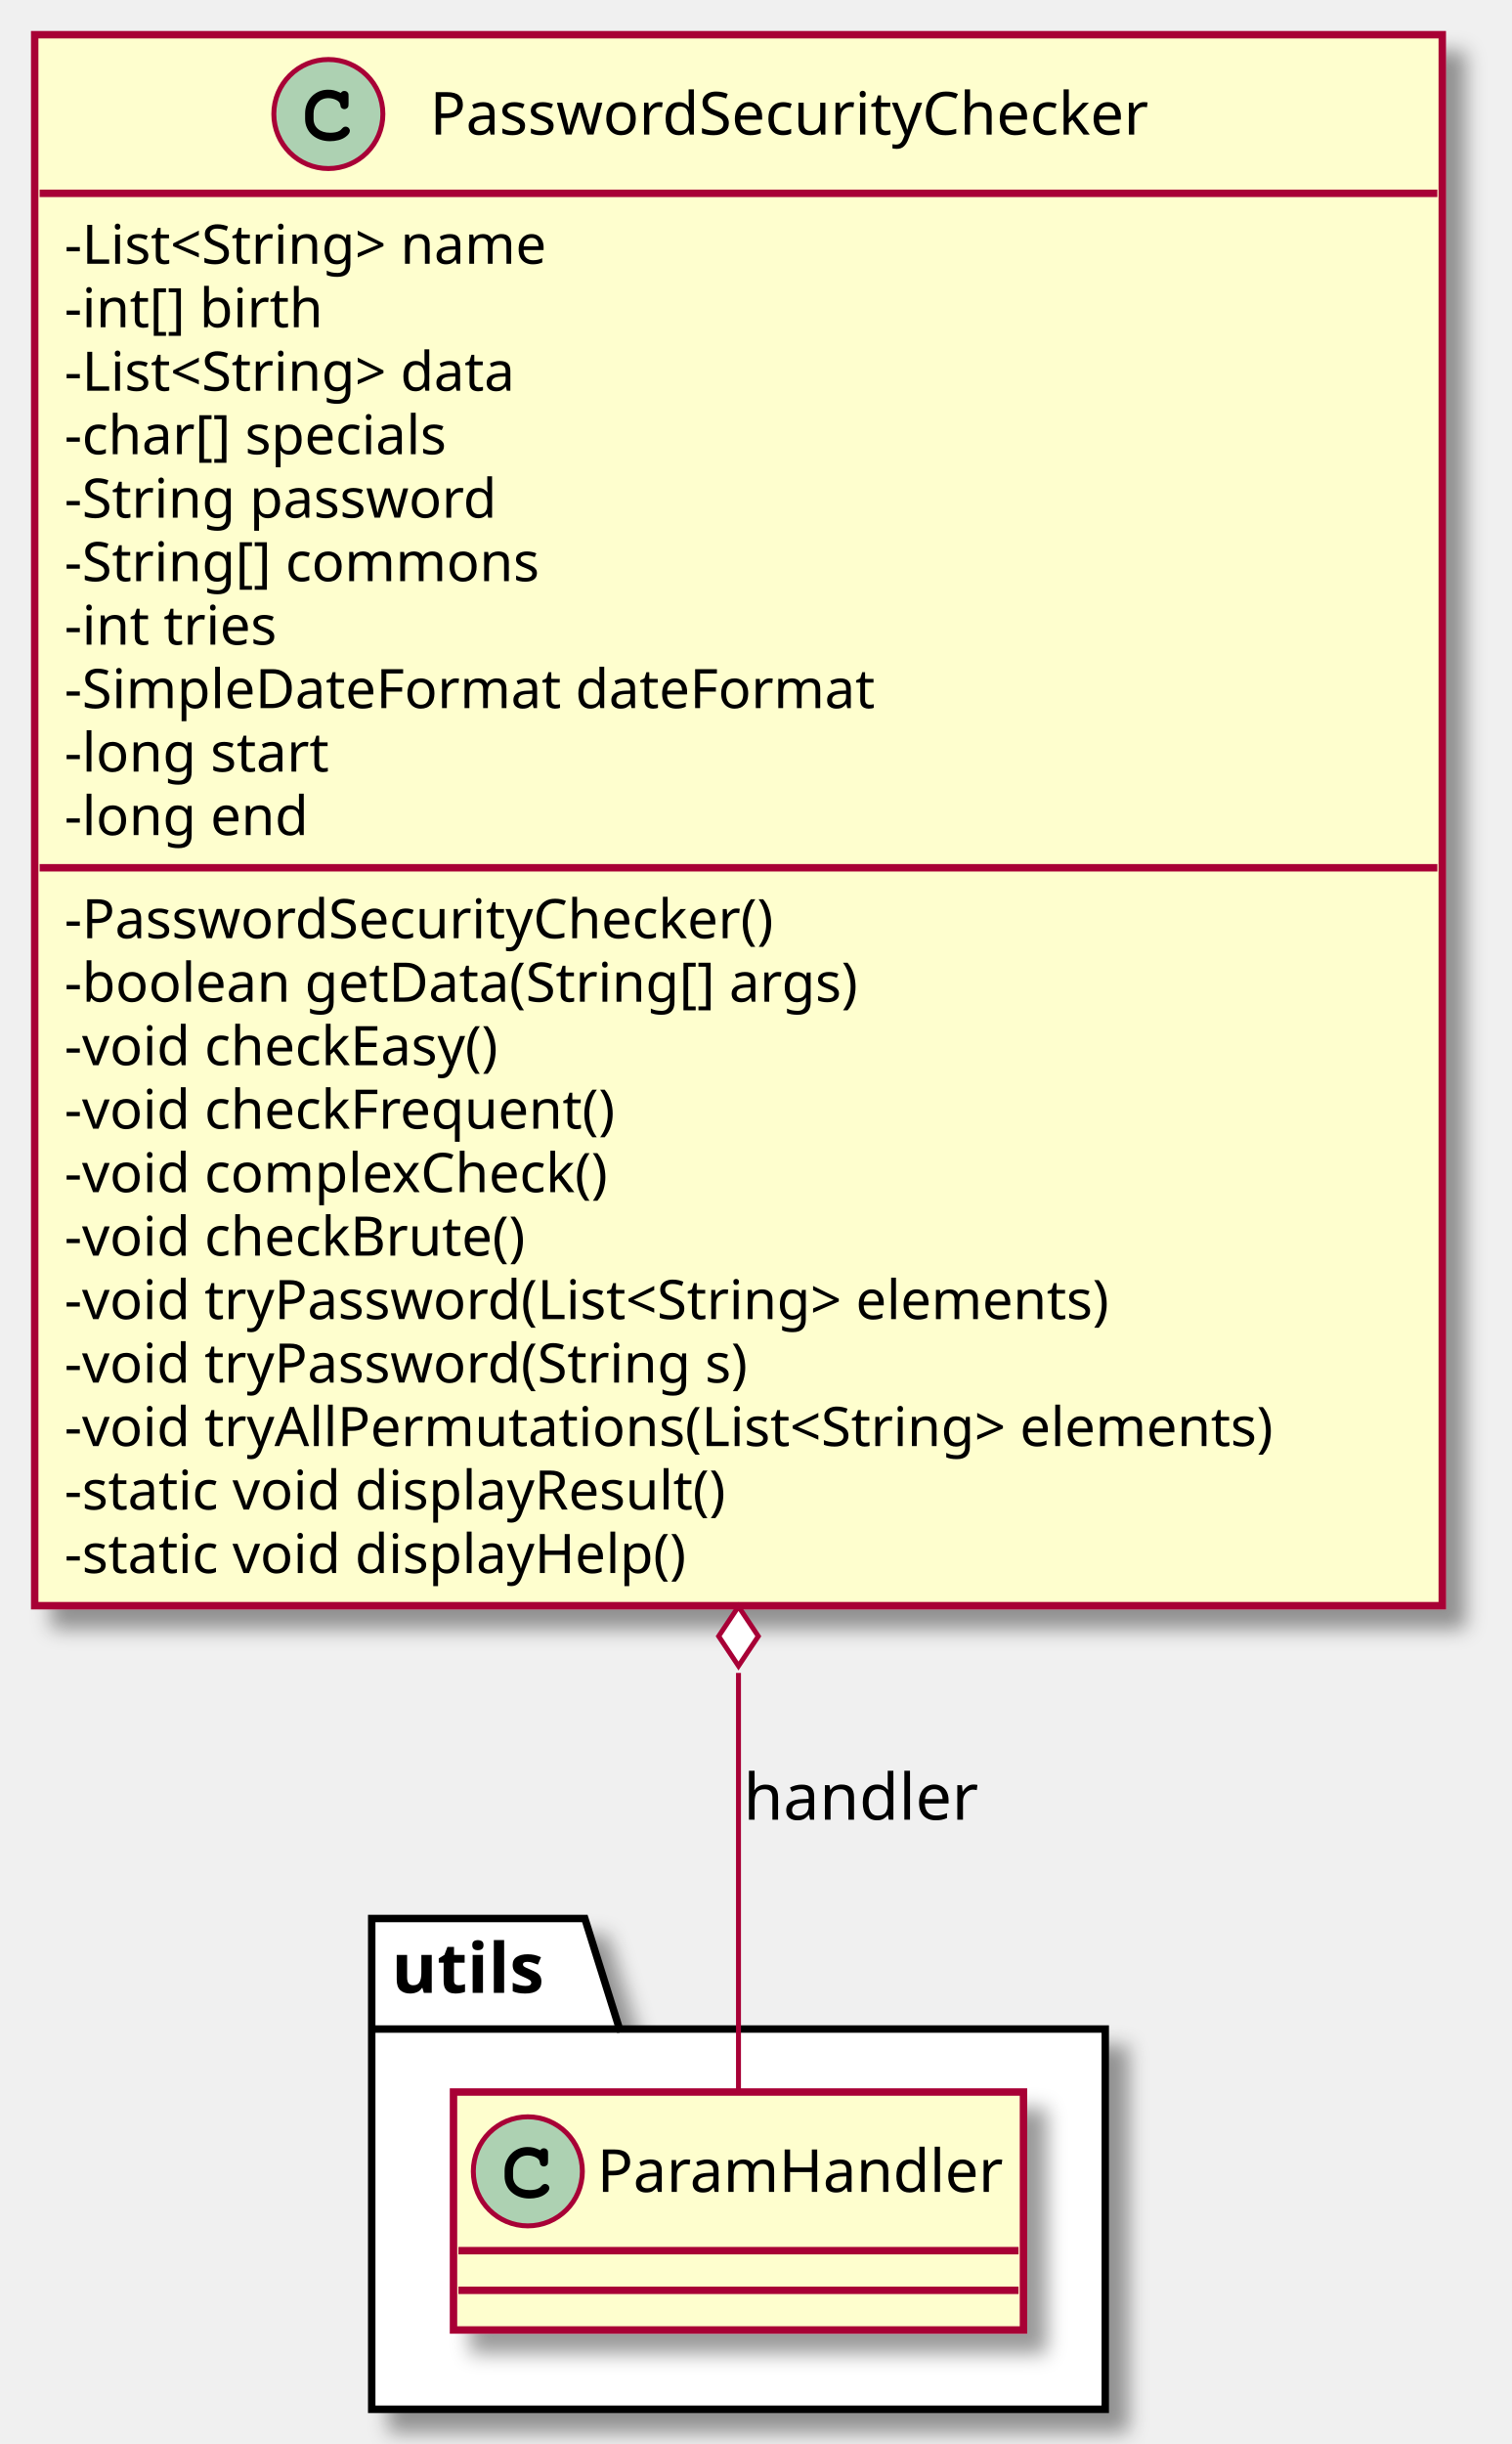
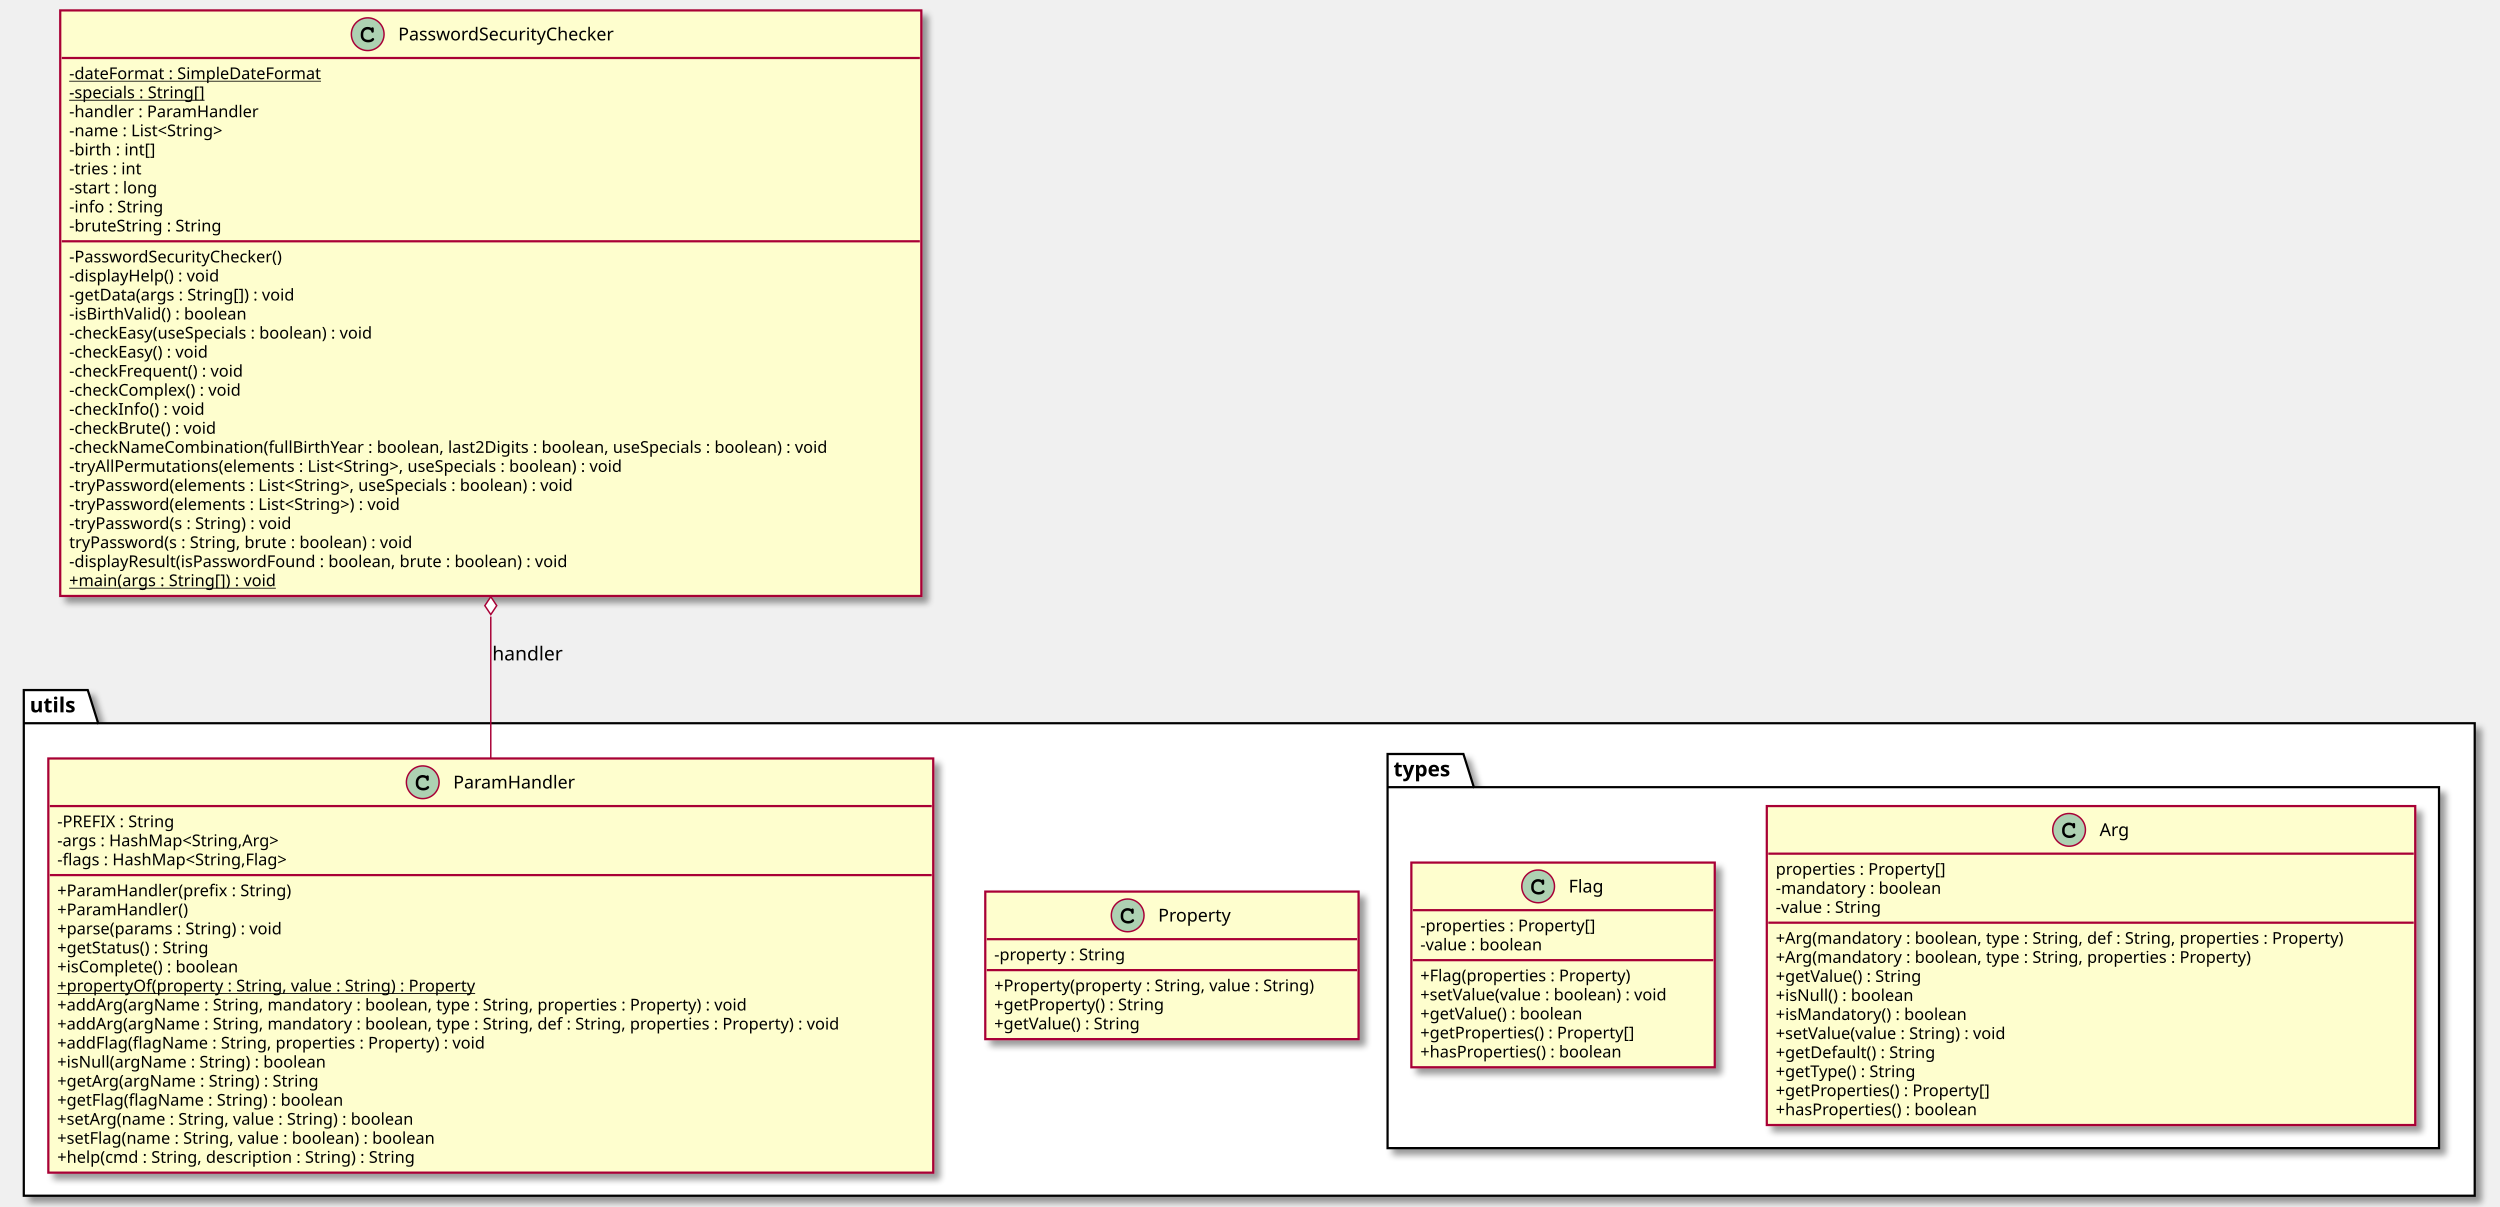
- <svg xmlns="http://www.w3.org/2000/svg" contentScriptType="application/ecmascript" contentStyleType="text/css" height="493px" preserveAspectRatio="none" style="width:305px;height:493px;background:#FFFFFF;" version="1.1" viewBox="0 0 305 493" width="305px" zoomAndPan="magnify">
+ <svg xmlns="http://www.w3.org/2000/svg" contentScriptType="application/ecmascript" contentStyleType="text/css" height="811px" preserveAspectRatio="none" style="width:1681px;height:811px;background:#FFFFFF;" version="1.1" viewBox="0 0 1681 811" width="1681px" zoomAndPan="magnify">
  <defs>
-     <filter height="300%" id="f1wevw7otkzmvj" width="300%" x="-1" y="-1">
+     <filter height="300%" id="f1o95vk8daswt2" width="300%" x="-1" y="-1">
      <feGaussianBlur result="blurOut" stdDeviation="2.0" />
      <feColorMatrix in="blurOut" result="blurOut2" type="matrix" values="0 0 0 0 0 0 0 0 0 0 0 0 0 0 0 0 0 0 .4 0" />
      <feOffset dx="4.0" dy="4.0" in="blurOut2" result="blurOut3" />
      <feBlend in="SourceGraphic" in2="blurOut3" mode="normal" />
    </filter>
  </defs>
  <g>
-     <polygon fill="#FFFFFF" filter="url(#f1wevw7otkzmvj)" points="75,387,118,387,125,409.297,223,409.297,223,486,75,486,75,387" style="stroke:#000000;stroke-width:1.5;" />
-     <line style="stroke:#000000;stroke-width:1.5;" x1="75" x2="125" y1="409.297" y2="409.297" />
-     <text fill="#000000" font-family="sans-serif" font-size="14" font-weight="bold" lengthAdjust="spacing" textLength="37" x="79" y="401.995">utils</text>
-     <rect codeLine="26" fill="#FEFECE" filter="url(#f1wevw7otkzmvj)" height="48" id="utils.ParamHandler" style="stroke:#A80036;stroke-width:1.5;" width="115" x="91.5" y="422" />
-     <ellipse cx="106.5" cy="438" fill="#ADD1B2" rx="11" ry="11" style="stroke:#A80036;stroke-width:1.0;" />
-     <path d="M108.844,433.672 C107.906,433.234 107.312,433.094 106.438,433.094 C103.812,433.094 101.812,435.172 101.812,437.891 L101.812,439.016 C101.812,441.594 103.922,443.484 106.812,443.484 C108.031,443.484 109.188,443.188 109.938,442.641 C110.516,442.234 110.844,441.781 110.844,441.391 C110.844,440.938 110.453,440.547 109.984,440.547 C109.766,440.547 109.562,440.625 109.375,440.812 C108.922,441.297 108.922,441.297 108.734,441.391 C108.312,441.656 107.625,441.781 106.859,441.781 C104.812,441.781 103.516,440.688 103.516,438.984 L103.516,437.891 C103.516,436.109 104.766,434.797 106.5,434.797 C107.078,434.797 107.688,434.953 108.156,435.203 C108.641,435.484 108.812,435.703 108.906,436.109 C108.969,436.516 109,436.641 109.141,436.766 C109.281,436.906 109.516,437.016 109.734,437.016 C110,437.016 110.266,436.875 110.438,436.656 C110.547,436.5 110.578,436.312 110.578,435.891 L110.578,434.469 C110.578,434.031 110.562,433.906 110.469,433.75 C110.312,433.484 110.031,433.344 109.734,433.344 C109.438,433.344 109.234,433.438 109.016,433.75 L108.844,433.672 Z " fill="#000000" />
-     <text fill="#000000" font-family="sans-serif" font-size="12" lengthAdjust="spacing" textLength="83" x="120.5" y="442.154">ParamHandler</text>
-     <line style="stroke:#A80036;stroke-width:1.5;" x1="92.5" x2="205.5" y1="454" y2="454" />
-     <line style="stroke:#A80036;stroke-width:1.5;" x1="92.5" x2="205.5" y1="462" y2="462" />
-     <rect codeLine="2" fill="#FEFECE" filter="url(#f1wevw7otkzmvj)" height="316.898" id="PasswordSecurityChecker" style="stroke:#A80036;stroke-width:1.5;" width="284" x="7" y="7" />
-     <ellipse cx="66.25" cy="23" fill="#ADD1B2" rx="11" ry="11" style="stroke:#A80036;stroke-width:1.0;" />
-     <path d="M68.594,18.672 C67.656,18.234 67.062,18.094 66.188,18.094 C63.562,18.094 61.562,20.172 61.562,22.891 L61.562,24.016 C61.562,26.594 63.672,28.484 66.562,28.484 C67.781,28.484 68.938,28.188 69.688,27.641 C70.266,27.234 70.594,26.781 70.594,26.391 C70.594,25.938 70.203,25.547 69.734,25.547 C69.516,25.547 69.312,25.625 69.125,25.812 C68.672,26.297 68.672,26.297 68.484,26.391 C68.062,26.656 67.375,26.781 66.609,26.781 C64.562,26.781 63.266,25.688 63.266,23.984 L63.266,22.891 C63.266,21.109 64.516,19.797 66.25,19.797 C66.828,19.797 67.438,19.953 67.906,20.203 C68.391,20.484 68.562,20.703 68.656,21.109 C68.719,21.516 68.75,21.641 68.891,21.766 C69.031,21.906 69.266,22.016 69.484,22.016 C69.75,22.016 70.016,21.875 70.188,21.656 C70.297,21.5 70.328,21.312 70.328,20.891 L70.328,19.469 C70.328,19.031 70.312,18.906 70.219,18.75 C70.062,18.484 69.781,18.344 69.484,18.344 C69.188,18.344 68.984,18.438 68.766,18.75 L68.594,18.672 Z " fill="#000000" />
-     <text fill="#000000" font-family="sans-serif" font-size="12" lengthAdjust="spacing" textLength="157" x="86.75" y="27.154">PasswordSecurityChecker</text>
-     <line style="stroke:#A80036;stroke-width:1.5;" x1="8" x2="290" y1="39" y2="39" />
-     <text fill="#000000" font-family="sans-serif" font-size="11" lengthAdjust="spacing" textLength="111" x="13" y="53.21">-List&lt;String&gt; name</text>
-     <text fill="#000000" font-family="sans-serif" font-size="11" lengthAdjust="spacing" textLength="55" x="13" y="66.015">-int[] birth</text>
-     <text fill="#000000" font-family="sans-serif" font-size="11" lengthAdjust="spacing" textLength="103" x="13" y="78.82">-List&lt;String&gt; data</text>
-     <text fill="#000000" font-family="sans-serif" font-size="11" lengthAdjust="spacing" textLength="86" x="13" y="91.624">-char[] specials</text>
-     <text fill="#000000" font-family="sans-serif" font-size="11" lengthAdjust="spacing" textLength="94" x="13" y="104.429">-String password</text>
-     <text fill="#000000" font-family="sans-serif" font-size="11" lengthAdjust="spacing" textLength="104" x="13" y="117.234">-String[] commons</text>
-     <text fill="#000000" font-family="sans-serif" font-size="11" lengthAdjust="spacing" textLength="47" x="13" y="130.039">-int tries</text>
-     <text fill="#000000" font-family="sans-serif" font-size="11" lengthAdjust="spacing" textLength="180" x="13" y="142.843">-SimpleDateFormat dateFormat</text>
-     <text fill="#000000" font-family="sans-serif" font-size="11" lengthAdjust="spacing" textLength="57" x="13" y="155.648">-long start</text>
-     <text fill="#000000" font-family="sans-serif" font-size="11" lengthAdjust="spacing" textLength="54" x="13" y="168.453">-long end</text>
-     <line style="stroke:#A80036;stroke-width:1.5;" x1="8" x2="290" y1="175.047" y2="175.047" />
-     <text fill="#000000" font-family="sans-serif" font-size="11" lengthAdjust="spacing" textLength="158" x="13" y="189.257">-PasswordSecurityChecker()</text>
-     <text fill="#000000" font-family="sans-serif" font-size="11" lengthAdjust="spacing" textLength="177" x="13" y="202.062">-boolean getData(String[] args)</text>
-     <text fill="#000000" font-family="sans-serif" font-size="11" lengthAdjust="spacing" textLength="100" x="13" y="214.867">-void checkEasy()</text>
-     <text fill="#000000" font-family="sans-serif" font-size="11" lengthAdjust="spacing" textLength="124" x="13" y="227.671">-void checkFrequent()</text>
-     <text fill="#000000" font-family="sans-serif" font-size="11" lengthAdjust="spacing" textLength="124" x="13" y="240.476">-void complexCheck()</text>
-     <text fill="#000000" font-family="sans-serif" font-size="11" lengthAdjust="spacing" textLength="104" x="13" y="253.281">-void checkBrute()</text>
-     <text fill="#000000" font-family="sans-serif" font-size="11" lengthAdjust="spacing" textLength="236" x="13" y="266.085">-void tryPassword(List&lt;String&gt; elements)</text>
-     <text fill="#000000" font-family="sans-serif" font-size="11" lengthAdjust="spacing" textLength="150" x="13" y="278.89">-void tryPassword(String s)</text>
-     <text fill="#000000" font-family="sans-serif" font-size="11" lengthAdjust="spacing" textLength="272" x="13" y="291.695">-void tryAllPermutations(List&lt;String&gt; elements)</text>
-     <text fill="#000000" font-family="sans-serif" font-size="11" lengthAdjust="spacing" textLength="149" x="13" y="304.5">-static void displayResult()</text>
-     <text fill="#000000" font-family="sans-serif" font-size="11" lengthAdjust="spacing" textLength="140" x="13" y="317.304">-static void displayHelp()</text>
-     <path codeLine="28" d="M149,337.464 C149,370.827 149,401.626 149,421.634 " fill="none" id="PasswordSecurityChecker-backto-utils.ParamHandler" style="stroke:#A80036;stroke-width:1.0;" />
-     <polygon fill="#FFFFFF" points="149,324.061,145,330.061,149,336.061,153,330.061,149,324.061" style="stroke:#A80036;stroke-width:1.0;" />
-     <text fill="#000000" font-family="sans-serif" font-size="13" lengthAdjust="spacing" textLength="48" x="150" y="367.067">handler</text>
+     <polygon fill="#FFFFFF" filter="url(#f1o95vk8daswt2)" points="16,464,59,464,66,486.297,1664,486.297,1664,804,16,804,16,464" style="stroke:#000000;stroke-width:1.5;" />
+     <line style="stroke:#000000;stroke-width:1.5;" x1="16" x2="66" y1="486.297" y2="486.297" />
+     <text fill="#000000" font-family="sans-serif" font-size="14" font-weight="bold" lengthAdjust="spacing" textLength="37" x="20" y="478.995">utils</text>
+     <polygon fill="#FFFFFF" filter="url(#f1o95vk8daswt2)" points="933,507,984,507,991,529.297,1640,529.297,1640,772,933,772,933,507" style="stroke:#000000;stroke-width:1.5;" />
+     <line style="stroke:#000000;stroke-width:1.5;" x1="933" x2="991" y1="529.297" y2="529.297" />
+     <text fill="#000000" font-family="sans-serif" font-size="14" font-weight="bold" lengthAdjust="spacing" textLength="45" x="937" y="521.995">types</text>
+     <rect codeLine="32" fill="#FEFECE" filter="url(#f1o95vk8daswt2)" height="99.219" id="Property" style="stroke:#A80036;stroke-width:1.5;" width="251" x="662.5" y="599.5" />
+     <ellipse cx="758.25" cy="615.5" fill="#ADD1B2" rx="11" ry="11" style="stroke:#A80036;stroke-width:1.0;" />
+     <path d="M760.594,611.172 C759.656,610.734 759.062,610.594 758.188,610.594 C755.562,610.594 753.562,612.672 753.562,615.391 L753.562,616.516 C753.562,619.094 755.672,620.984 758.562,620.984 C759.781,620.984 760.938,620.688 761.688,620.141 C762.266,619.734 762.594,619.281 762.594,618.891 C762.594,618.438 762.203,618.047 761.734,618.047 C761.516,618.047 761.312,618.125 761.125,618.312 C760.672,618.797 760.672,618.797 760.484,618.891 C760.062,619.156 759.375,619.281 758.609,619.281 C756.562,619.281 755.266,618.188 755.266,616.484 L755.266,615.391 C755.266,613.609 756.516,612.297 758.25,612.297 C758.828,612.297 759.438,612.453 759.906,612.703 C760.391,612.984 760.562,613.203 760.656,613.609 C760.719,614.016 760.75,614.141 760.891,614.266 C761.031,614.406 761.266,614.516 761.484,614.516 C761.75,614.516 762.016,614.375 762.188,614.156 C762.297,614 762.328,613.812 762.328,613.391 L762.328,611.969 C762.328,611.531 762.312,611.406 762.219,611.25 C762.062,610.984 761.781,610.844 761.484,610.844 C761.188,610.844 760.984,610.938 760.766,611.25 L760.594,611.172 Z " fill="#000000" />
+     <text fill="#000000" font-family="sans-serif" font-size="12" lengthAdjust="spacing" textLength="51" x="778.75" y="619.654">Property</text>
+     <line style="stroke:#A80036;stroke-width:1.5;" x1="663.5" x2="912.5" y1="631.5" y2="631.5" />
+     <text fill="#000000" font-family="sans-serif" font-size="11" lengthAdjust="spacing" textLength="96" x="668.5" y="645.71">-property : String</text>
+     <line style="stroke:#A80036;stroke-width:1.5;" x1="663.5" x2="912.5" y1="652.305" y2="652.305" />
+     <text fill="#000000" font-family="sans-serif" font-size="11" lengthAdjust="spacing" textLength="239" x="668.5" y="666.515">+Property(property : String, value : String)</text>
+     <text fill="#000000" font-family="sans-serif" font-size="11" lengthAdjust="spacing" textLength="127" x="668.5" y="679.32">+getProperty() : String</text>
+     <text fill="#000000" font-family="sans-serif" font-size="11" lengthAdjust="spacing" textLength="113" x="668.5" y="692.125">+getValue() : String</text>
+     <rect codeLine="38" fill="#FEFECE" filter="url(#f1o95vk8daswt2)" height="278.484" id="ParamHandler" style="stroke:#A80036;stroke-width:1.5;" width="595" x="32.5" y="510" />
+     <ellipse cx="284.25" cy="526" fill="#ADD1B2" rx="11" ry="11" style="stroke:#A80036;stroke-width:1.0;" />
+     <path d="M286.594,521.672 C285.656,521.234 285.062,521.094 284.188,521.094 C281.562,521.094 279.562,523.172 279.562,525.891 L279.562,527.016 C279.562,529.594 281.672,531.484 284.562,531.484 C285.781,531.484 286.938,531.188 287.688,530.641 C288.266,530.234 288.594,529.781 288.594,529.391 C288.594,528.938 288.203,528.547 287.734,528.547 C287.516,528.547 287.312,528.625 287.125,528.812 C286.672,529.297 286.672,529.297 286.484,529.391 C286.062,529.656 285.375,529.781 284.609,529.781 C282.562,529.781 281.266,528.688 281.266,526.984 L281.266,525.891 C281.266,524.109 282.516,522.797 284.25,522.797 C284.828,522.797 285.438,522.953 285.906,523.203 C286.391,523.484 286.562,523.703 286.656,524.109 C286.719,524.516 286.75,524.641 286.891,524.766 C287.031,524.906 287.266,525.016 287.484,525.016 C287.75,525.016 288.016,524.875 288.188,524.656 C288.297,524.5 288.328,524.312 288.328,523.891 L288.328,522.469 C288.328,522.031 288.312,521.906 288.219,521.75 C288.062,521.484 287.781,521.344 287.484,521.344 C287.188,521.344 286.984,521.438 286.766,521.75 L286.594,521.672 Z " fill="#000000" />
+     <text fill="#000000" font-family="sans-serif" font-size="12" lengthAdjust="spacing" textLength="83" x="304.75" y="530.154">ParamHandler</text>
+     <line style="stroke:#A80036;stroke-width:1.5;" x1="33.5" x2="626.5" y1="542" y2="542" />
+     <text fill="#000000" font-family="sans-serif" font-size="11" lengthAdjust="spacing" textLength="85" x="38.5" y="556.21">-PREFIX : String</text>
+     <text fill="#000000" font-family="sans-serif" font-size="11" lengthAdjust="spacing" textLength="163" x="38.5" y="569.015">-args : HashMap&lt;String,Arg&gt;</text>
+     <text fill="#000000" font-family="sans-serif" font-size="11" lengthAdjust="spacing" textLength="170" x="38.5" y="581.82">-flags : HashMap&lt;String,Flag&gt;</text>
+     <line style="stroke:#A80036;stroke-width:1.5;" x1="33.5" x2="626.5" y1="588.414" y2="588.414" />
+     <text fill="#000000" font-family="sans-serif" font-size="11" lengthAdjust="spacing" textLength="173" x="38.5" y="602.625">+ParamHandler(prefix : String)</text>
+     <text fill="#000000" font-family="sans-serif" font-size="11" lengthAdjust="spacing" textLength="96" x="38.5" y="615.429">+ParamHandler()</text>
+     <text fill="#000000" font-family="sans-serif" font-size="11" lengthAdjust="spacing" textLength="170" x="38.5" y="628.234">+parse(params : String) : void</text>
+     <text fill="#000000" font-family="sans-serif" font-size="11" lengthAdjust="spacing" textLength="116" x="38.5" y="641.039">+getStatus() : String</text>
+     <text fill="#000000" font-family="sans-serif" font-size="11" lengthAdjust="spacing" textLength="139" x="38.5" y="653.843">+isComplete() : boolean</text>
+     <text fill="#000000" font-family="sans-serif" font-size="11" lengthAdjust="spacing" text-decoration="underline" textLength="311" x="38.5" y="666.648">+propertyOf(property : String, value : String) : Property</text>
+     <text fill="#000000" font-family="sans-serif" font-size="11" lengthAdjust="spacing" textLength="513" x="38.5" y="679.453">+addArg(argName : String, mandatory : boolean, type : String, properties : Property) : void</text>
+     <text fill="#000000" font-family="sans-serif" font-size="11" lengthAdjust="spacing" textLength="583" x="38.5" y="692.257">+addArg(argName : String, mandatory : boolean, type : String, def : String, properties : Property) : void</text>
+     <text fill="#000000" font-family="sans-serif" font-size="11" lengthAdjust="spacing" textLength="318" x="38.5" y="705.062">+addFlag(flagName : String, properties : Property) : void</text>
+     <text fill="#000000" font-family="sans-serif" font-size="11" lengthAdjust="spacing" textLength="200" x="38.5" y="717.867">+isNull(argName : String) : boolean</text>
+     <text fill="#000000" font-family="sans-serif" font-size="11" lengthAdjust="spacing" textLength="195" x="38.5" y="730.671">+getArg(argName : String) : String</text>
+     <text fill="#000000" font-family="sans-serif" font-size="11" lengthAdjust="spacing" textLength="215" x="38.5" y="743.476">+getFlag(flagName : String) : boolean</text>
+     <text fill="#000000" font-family="sans-serif" font-size="11" lengthAdjust="spacing" textLength="271" x="38.5" y="756.281">+setArg(name : String, value : String) : boolean</text>
+     <text fill="#000000" font-family="sans-serif" font-size="11" lengthAdjust="spacing" textLength="288" x="38.5" y="769.085">+setFlag(name : String, value : boolean) : boolean</text>
+     <text fill="#000000" font-family="sans-serif" font-size="11" lengthAdjust="spacing" textLength="267" x="38.5" y="781.89">+help(cmd : String, description : String) : String</text>
+     <rect codeLine="59" fill="#FEFECE" filter="url(#f1o95vk8daswt2)" height="214.461" id="Arg" style="stroke:#A80036;stroke-width:1.5;" width="436" x="1188" y="542" />
+     <ellipse cx="1391.25" cy="558" fill="#ADD1B2" rx="11" ry="11" style="stroke:#A80036;stroke-width:1.0;" />
+     <path d="M1393.594,553.672 C1392.656,553.234 1392.062,553.094 1391.188,553.094 C1388.562,553.094 1386.562,555.172 1386.562,557.891 L1386.562,559.016 C1386.562,561.594 1388.672,563.484 1391.562,563.484 C1392.781,563.484 1393.938,563.188 1394.688,562.641 C1395.266,562.234 1395.594,561.781 1395.594,561.391 C1395.594,560.938 1395.203,560.547 1394.734,560.547 C1394.516,560.547 1394.312,560.625 1394.125,560.812 C1393.672,561.297 1393.672,561.297 1393.484,561.391 C1393.062,561.656 1392.375,561.781 1391.609,561.781 C1389.562,561.781 1388.266,560.688 1388.266,558.984 L1388.266,557.891 C1388.266,556.109 1389.516,554.797 1391.25,554.797 C1391.828,554.797 1392.438,554.953 1392.906,555.203 C1393.391,555.484 1393.562,555.703 1393.656,556.109 C1393.719,556.516 1393.75,556.641 1393.891,556.766 C1394.031,556.906 1394.266,557.016 1394.484,557.016 C1394.75,557.016 1395.016,556.875 1395.188,556.656 C1395.297,556.5 1395.328,556.312 1395.328,555.891 L1395.328,554.469 C1395.328,554.031 1395.312,553.906 1395.219,553.75 C1395.062,553.484 1394.781,553.344 1394.484,553.344 C1394.188,553.344 1393.984,553.438 1393.766,553.75 L1393.594,553.672 Z " fill="#000000" />
+     <text fill="#000000" font-family="sans-serif" font-size="12" lengthAdjust="spacing" textLength="21" x="1411.75" y="562.154">Arg</text>
+     <line style="stroke:#A80036;stroke-width:1.5;" x1="1189" x2="1623" y1="574" y2="574" />
+     <text fill="#000000" font-family="sans-serif" font-size="11" lengthAdjust="spacing" textLength="124" x="1194" y="588.21">properties : Property[]</text>
+     <text fill="#000000" font-family="sans-serif" font-size="11" lengthAdjust="spacing" textLength="122" x="1194" y="601.015">-mandatory : boolean</text>
+     <text fill="#000000" font-family="sans-serif" font-size="11" lengthAdjust="spacing" textLength="80" x="1194" y="613.82">-value : String</text>
+     <line style="stroke:#A80036;stroke-width:1.5;" x1="1189" x2="1623" y1="620.414" y2="620.414" />
+     <text fill="#000000" font-family="sans-serif" font-size="11" lengthAdjust="spacing" textLength="424" x="1194" y="634.625">+Arg(mandatory : boolean, type : String, def : String, properties : Property)</text>
+     <text fill="#000000" font-family="sans-serif" font-size="11" lengthAdjust="spacing" textLength="354" x="1194" y="647.429">+Arg(mandatory : boolean, type : String, properties : Property)</text>
+     <text fill="#000000" font-family="sans-serif" font-size="11" lengthAdjust="spacing" textLength="113" x="1194" y="660.234">+getValue() : String</text>
+     <text fill="#000000" font-family="sans-serif" font-size="11" lengthAdjust="spacing" textLength="104" x="1194" y="673.039">+isNull() : boolean</text>
+     <text fill="#000000" font-family="sans-serif" font-size="11" lengthAdjust="spacing" textLength="142" x="1194" y="685.843">+isMandatory() : boolean</text>
+     <text fill="#000000" font-family="sans-serif" font-size="11" lengthAdjust="spacing" textLength="179" x="1194" y="698.648">+setValue(value : String) : void</text>
+     <text fill="#000000" font-family="sans-serif" font-size="11" lengthAdjust="spacing" textLength="122" x="1194" y="711.453">+getDefault() : String</text>
+     <text fill="#000000" font-family="sans-serif" font-size="11" lengthAdjust="spacing" textLength="109" x="1194" y="724.257">+getType() : String</text>
+     <text fill="#000000" font-family="sans-serif" font-size="11" lengthAdjust="spacing" textLength="159" x="1194" y="737.062">+getProperties() : Property[]</text>
+     <text fill="#000000" font-family="sans-serif" font-size="11" lengthAdjust="spacing" textLength="151" x="1194" y="749.867">+hasProperties() : boolean</text>
+     <rect codeLine="74" fill="#FEFECE" filter="url(#f1o95vk8daswt2)" height="137.633" id="Flag" style="stroke:#A80036;stroke-width:1.5;" width="204" x="949" y="580" />
+     <ellipse cx="1034.25" cy="596" fill="#ADD1B2" rx="11" ry="11" style="stroke:#A80036;stroke-width:1.0;" />
+     <path d="M1036.594,591.672 C1035.656,591.234 1035.062,591.094 1034.188,591.094 C1031.562,591.094 1029.562,593.172 1029.562,595.891 L1029.562,597.016 C1029.562,599.594 1031.672,601.484 1034.562,601.484 C1035.781,601.484 1036.938,601.188 1037.688,600.641 C1038.266,600.234 1038.594,599.781 1038.594,599.391 C1038.594,598.938 1038.203,598.547 1037.734,598.547 C1037.516,598.547 1037.312,598.625 1037.125,598.812 C1036.672,599.297 1036.672,599.297 1036.484,599.391 C1036.062,599.656 1035.375,599.781 1034.609,599.781 C1032.562,599.781 1031.266,598.688 1031.266,596.984 L1031.266,595.891 C1031.266,594.109 1032.516,592.797 1034.25,592.797 C1034.828,592.797 1035.438,592.953 1035.906,593.203 C1036.391,593.484 1036.562,593.703 1036.656,594.109 C1036.719,594.516 1036.75,594.641 1036.891,594.766 C1037.031,594.906 1037.266,595.016 1037.484,595.016 C1037.75,595.016 1038.016,594.875 1038.188,594.656 C1038.297,594.5 1038.328,594.312 1038.328,593.891 L1038.328,592.469 C1038.328,592.031 1038.312,591.906 1038.219,591.75 C1038.062,591.484 1037.781,591.344 1037.484,591.344 C1037.188,591.344 1036.984,591.438 1036.766,591.75 L1036.594,591.672 Z " fill="#000000" />
+     <text fill="#000000" font-family="sans-serif" font-size="12" lengthAdjust="spacing" textLength="25" x="1054.75" y="600.154">Flag</text>
+     <line style="stroke:#A80036;stroke-width:1.5;" x1="950" x2="1152" y1="612" y2="612" />
+     <text fill="#000000" font-family="sans-serif" font-size="11" lengthAdjust="spacing" textLength="128" x="955" y="626.21">-properties : Property[]</text>
+     <text fill="#000000" font-family="sans-serif" font-size="11" lengthAdjust="spacing" textLength="93" x="955" y="639.015">-value : boolean</text>
+     <line style="stroke:#A80036;stroke-width:1.5;" x1="950" x2="1152" y1="645.609" y2="645.609" />
+     <text fill="#000000" font-family="sans-serif" font-size="11" lengthAdjust="spacing" textLength="156" x="955" y="659.82">+Flag(properties : Property)</text>
+     <text fill="#000000" font-family="sans-serif" font-size="11" lengthAdjust="spacing" textLength="192" x="955" y="672.625">+setValue(value : boolean) : void</text>
+     <text fill="#000000" font-family="sans-serif" font-size="11" lengthAdjust="spacing" textLength="126" x="955" y="685.429">+getValue() : boolean</text>
+     <text fill="#000000" font-family="sans-serif" font-size="11" lengthAdjust="spacing" textLength="159" x="955" y="698.234">+getProperties() : Property[]</text>
+     <text fill="#000000" font-family="sans-serif" font-size="11" lengthAdjust="spacing" textLength="151" x="955" y="711.039">+hasProperties() : boolean</text>
+     <rect codeLine="2" fill="#FEFECE" filter="url(#f1o95vk8daswt2)" height="393.727" id="PasswordSecurityChecker" style="stroke:#A80036;stroke-width:1.5;" width="579" x="40.5" y="7" />
+     <ellipse cx="247.25" cy="23" fill="#ADD1B2" rx="11" ry="11" style="stroke:#A80036;stroke-width:1.0;" />
+     <path d="M249.594,18.672 C248.656,18.234 248.062,18.094 247.188,18.094 C244.562,18.094 242.562,20.172 242.562,22.891 L242.562,24.016 C242.562,26.594 244.672,28.484 247.562,28.484 C248.781,28.484 249.938,28.188 250.688,27.641 C251.266,27.234 251.594,26.781 251.594,26.391 C251.594,25.938 251.203,25.547 250.734,25.547 C250.516,25.547 250.312,25.625 250.125,25.812 C249.672,26.297 249.672,26.297 249.484,26.391 C249.062,26.656 248.375,26.781 247.609,26.781 C245.562,26.781 244.266,25.688 244.266,23.984 L244.266,22.891 C244.266,21.109 245.516,19.797 247.25,19.797 C247.828,19.797 248.438,19.953 248.906,20.203 C249.391,20.484 249.562,20.703 249.656,21.109 C249.719,21.516 249.75,21.641 249.891,21.766 C250.031,21.906 250.266,22.016 250.484,22.016 C250.75,22.016 251.016,21.875 251.188,21.656 C251.297,21.5 251.328,21.312 251.328,20.891 L251.328,19.469 C251.328,19.031 251.312,18.906 251.219,18.75 C251.062,18.484 250.781,18.344 250.484,18.344 C250.188,18.344 249.984,18.438 249.766,18.75 L249.594,18.672 Z " fill="#000000" />
+     <text fill="#000000" font-family="sans-serif" font-size="12" lengthAdjust="spacing" textLength="157" x="267.75" y="27.154">PasswordSecurityChecker</text>
+     <line style="stroke:#A80036;stroke-width:1.5;" x1="41.5" x2="618.5" y1="39" y2="39" />
+     <text fill="#000000" font-family="sans-serif" font-size="11" lengthAdjust="spacing" text-decoration="underline" textLength="187" x="46.5" y="53.21">-dateFormat : SimpleDateFormat</text>
+     <text fill="#000000" font-family="sans-serif" font-size="11" lengthAdjust="spacing" text-decoration="underline" textLength="102" x="46.5" y="66.015">-specials : String[]</text>
+     <text fill="#000000" font-family="sans-serif" font-size="11" lengthAdjust="spacing" textLength="137" x="46.5" y="78.82">-handler : ParamHandler</text>
+     <text fill="#000000" font-family="sans-serif" font-size="11" lengthAdjust="spacing" textLength="118" x="46.5" y="91.624">-name : List&lt;String&gt;</text>
+     <text fill="#000000" font-family="sans-serif" font-size="11" lengthAdjust="spacing" textLength="62" x="46.5" y="104.429">-birth : int[]</text>
+     <text fill="#000000" font-family="sans-serif" font-size="11" lengthAdjust="spacing" textLength="54" x="46.5" y="117.234">-tries : int</text>
+     <text fill="#000000" font-family="sans-serif" font-size="11" lengthAdjust="spacing" textLength="64" x="46.5" y="130.039">-start : long</text>
+     <text fill="#000000" font-family="sans-serif" font-size="11" lengthAdjust="spacing" textLength="69" x="46.5" y="142.843">-info : String</text>
+     <text fill="#000000" font-family="sans-serif" font-size="11" lengthAdjust="spacing" textLength="111" x="46.5" y="155.648">-bruteString : String</text>
+     <line style="stroke:#A80036;stroke-width:1.5;" x1="41.5" x2="618.5" y1="162.242" y2="162.242" />
+     <text fill="#000000" font-family="sans-serif" font-size="11" lengthAdjust="spacing" textLength="158" x="46.5" y="176.453">-PasswordSecurityChecker()</text>
+     <text fill="#000000" font-family="sans-serif" font-size="11" lengthAdjust="spacing" textLength="113" x="46.5" y="189.257">-displayHelp() : void</text>
+     <text fill="#000000" font-family="sans-serif" font-size="11" lengthAdjust="spacing" textLength="169" x="46.5" y="202.062">-getData(args : String[]) : void</text>
+     <text fill="#000000" font-family="sans-serif" font-size="11" lengthAdjust="spacing" textLength="132" x="46.5" y="214.867">-isBirthValid() : boolean</text>
+     <text fill="#000000" font-family="sans-serif" font-size="11" lengthAdjust="spacing" textLength="233" x="46.5" y="227.671">-checkEasy(useSpecials : boolean) : void</text>
+     <text fill="#000000" font-family="sans-serif" font-size="11" lengthAdjust="spacing" textLength="107" x="46.5" y="240.476">-checkEasy() : void</text>
+     <text fill="#000000" font-family="sans-serif" font-size="11" lengthAdjust="spacing" textLength="131" x="46.5" y="253.281">-checkFrequent() : void</text>
+     <text fill="#000000" font-family="sans-serif" font-size="11" lengthAdjust="spacing" textLength="131" x="46.5" y="266.085">-checkComplex() : void</text>
+     <text fill="#000000" font-family="sans-serif" font-size="11" lengthAdjust="spacing" textLength="101" x="46.5" y="278.89">-checkInfo() : void</text>
+     <text fill="#000000" font-family="sans-serif" font-size="11" lengthAdjust="spacing" textLength="111" x="46.5" y="291.695">-checkBrute() : void</text>
+     <text fill="#000000" font-family="sans-serif" font-size="11" lengthAdjust="spacing" textLength="567" x="46.5" y="304.5">-checkNameCombination(fullBirthYear : boolean, last2Digits : boolean, useSpecials : boolean) : void</text>
+     <text fill="#000000" font-family="sans-serif" font-size="11" lengthAdjust="spacing" textLength="419" x="46.5" y="317.304">-tryAllPermutations(elements : List&lt;String&gt;, useSpecials : boolean) : void</text>
+     <text fill="#000000" font-family="sans-serif" font-size="11" lengthAdjust="spacing" textLength="383" x="46.5" y="330.109">-tryPassword(elements : List&lt;String&gt;, useSpecials : boolean) : void</text>
+     <text fill="#000000" font-family="sans-serif" font-size="11" lengthAdjust="spacing" textLength="250" x="46.5" y="342.914">-tryPassword(elements : List&lt;String&gt;) : void</text>
+     <text fill="#000000" font-family="sans-serif" font-size="11" lengthAdjust="spacing" textLength="164" x="46.5" y="355.718">-tryPassword(s : String) : void</text>
+     <text fill="#000000" font-family="sans-serif" font-size="11" lengthAdjust="spacing" textLength="254" x="46.5" y="368.523">tryPassword(s : String, brute : boolean) : void</text>
+     <text fill="#000000" font-family="sans-serif" font-size="11" lengthAdjust="spacing" textLength="368" x="46.5" y="381.328">-displayResult(isPasswordFound : boolean, brute : boolean) : void</text>
+     <text fill="#000000" font-family="sans-serif" font-size="11" lengthAdjust="spacing" text-decoration="underline" textLength="156" x="46.5" y="394.132">+main(args : String[]) : void</text>
+     <path codeLine="85" d="M330,414.559 C330,446.843 330,479.467 330,509.676 " fill="none" id="PasswordSecurityChecker-backto-ParamHandler" style="stroke:#A80036;stroke-width:1.0;" />
+     <polygon fill="#FFFFFF" points="330,401.241,326,407.241,330,413.241,334,407.241,330,401.241" style="stroke:#A80036;stroke-width:1.0;" />
+     <text fill="#000000" font-family="sans-serif" font-size="13" lengthAdjust="spacing" textLength="48" x="331" y="444.067">handler</text>
  </g>
</svg>
